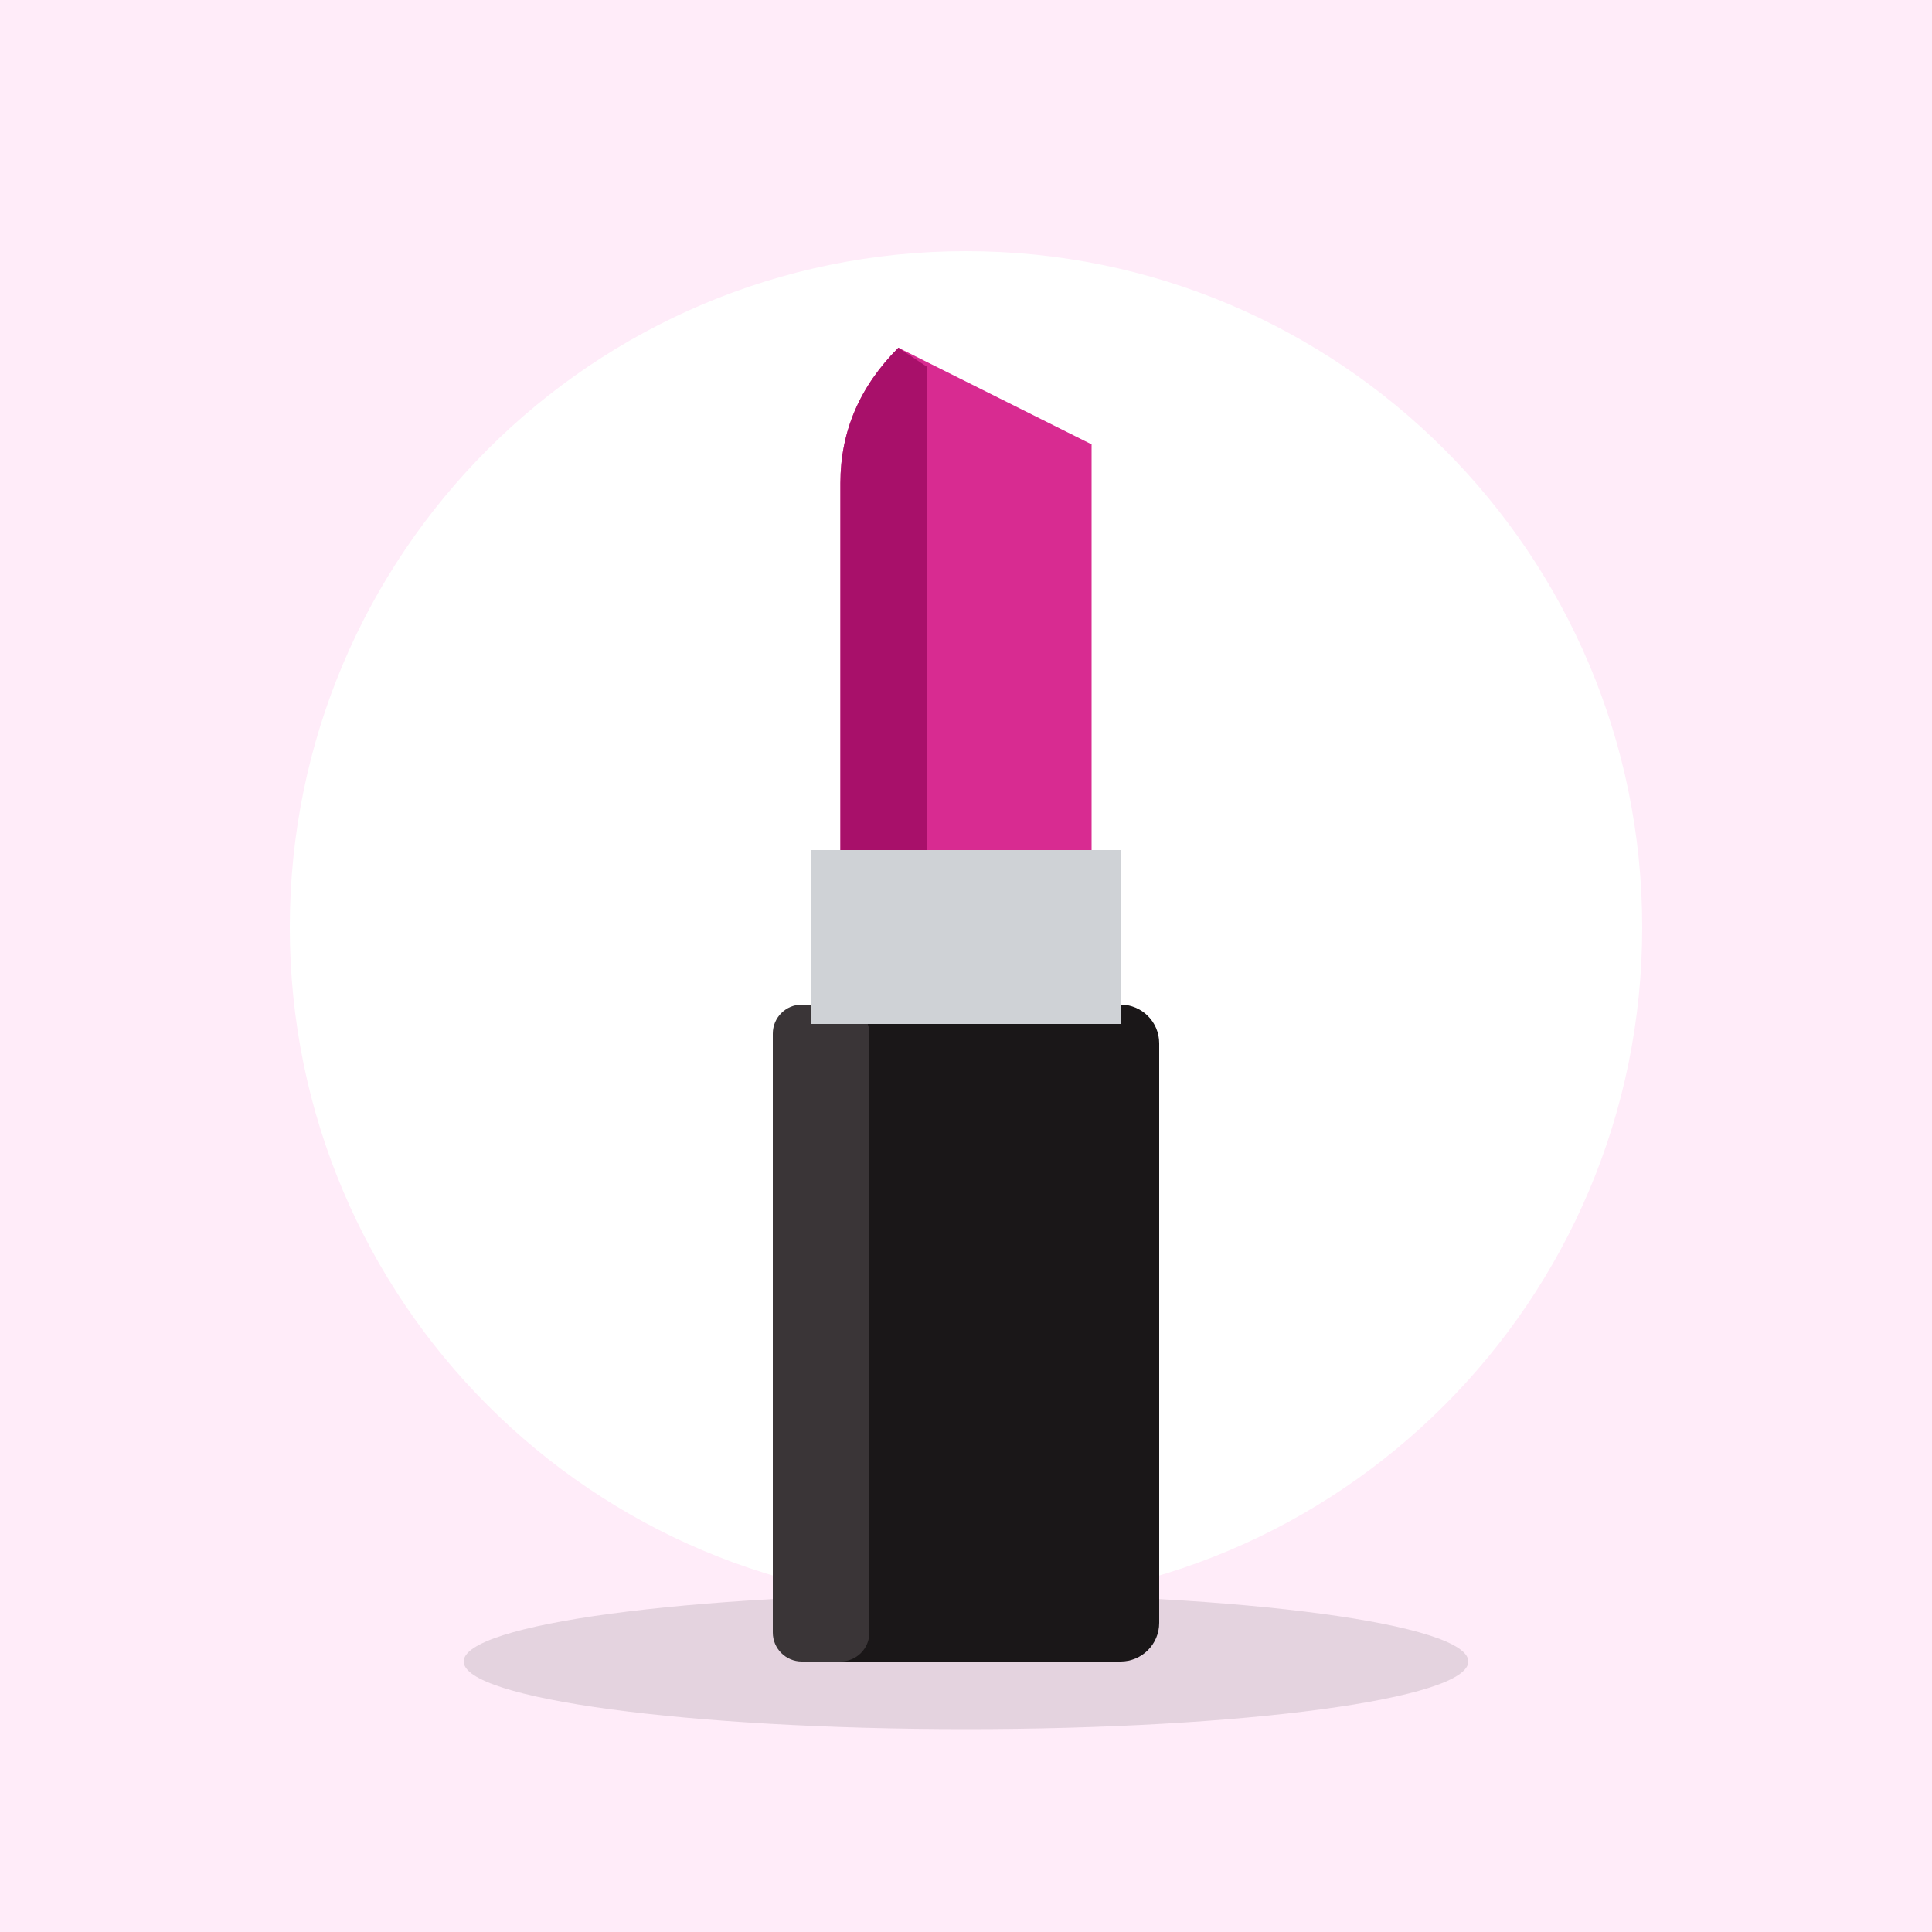
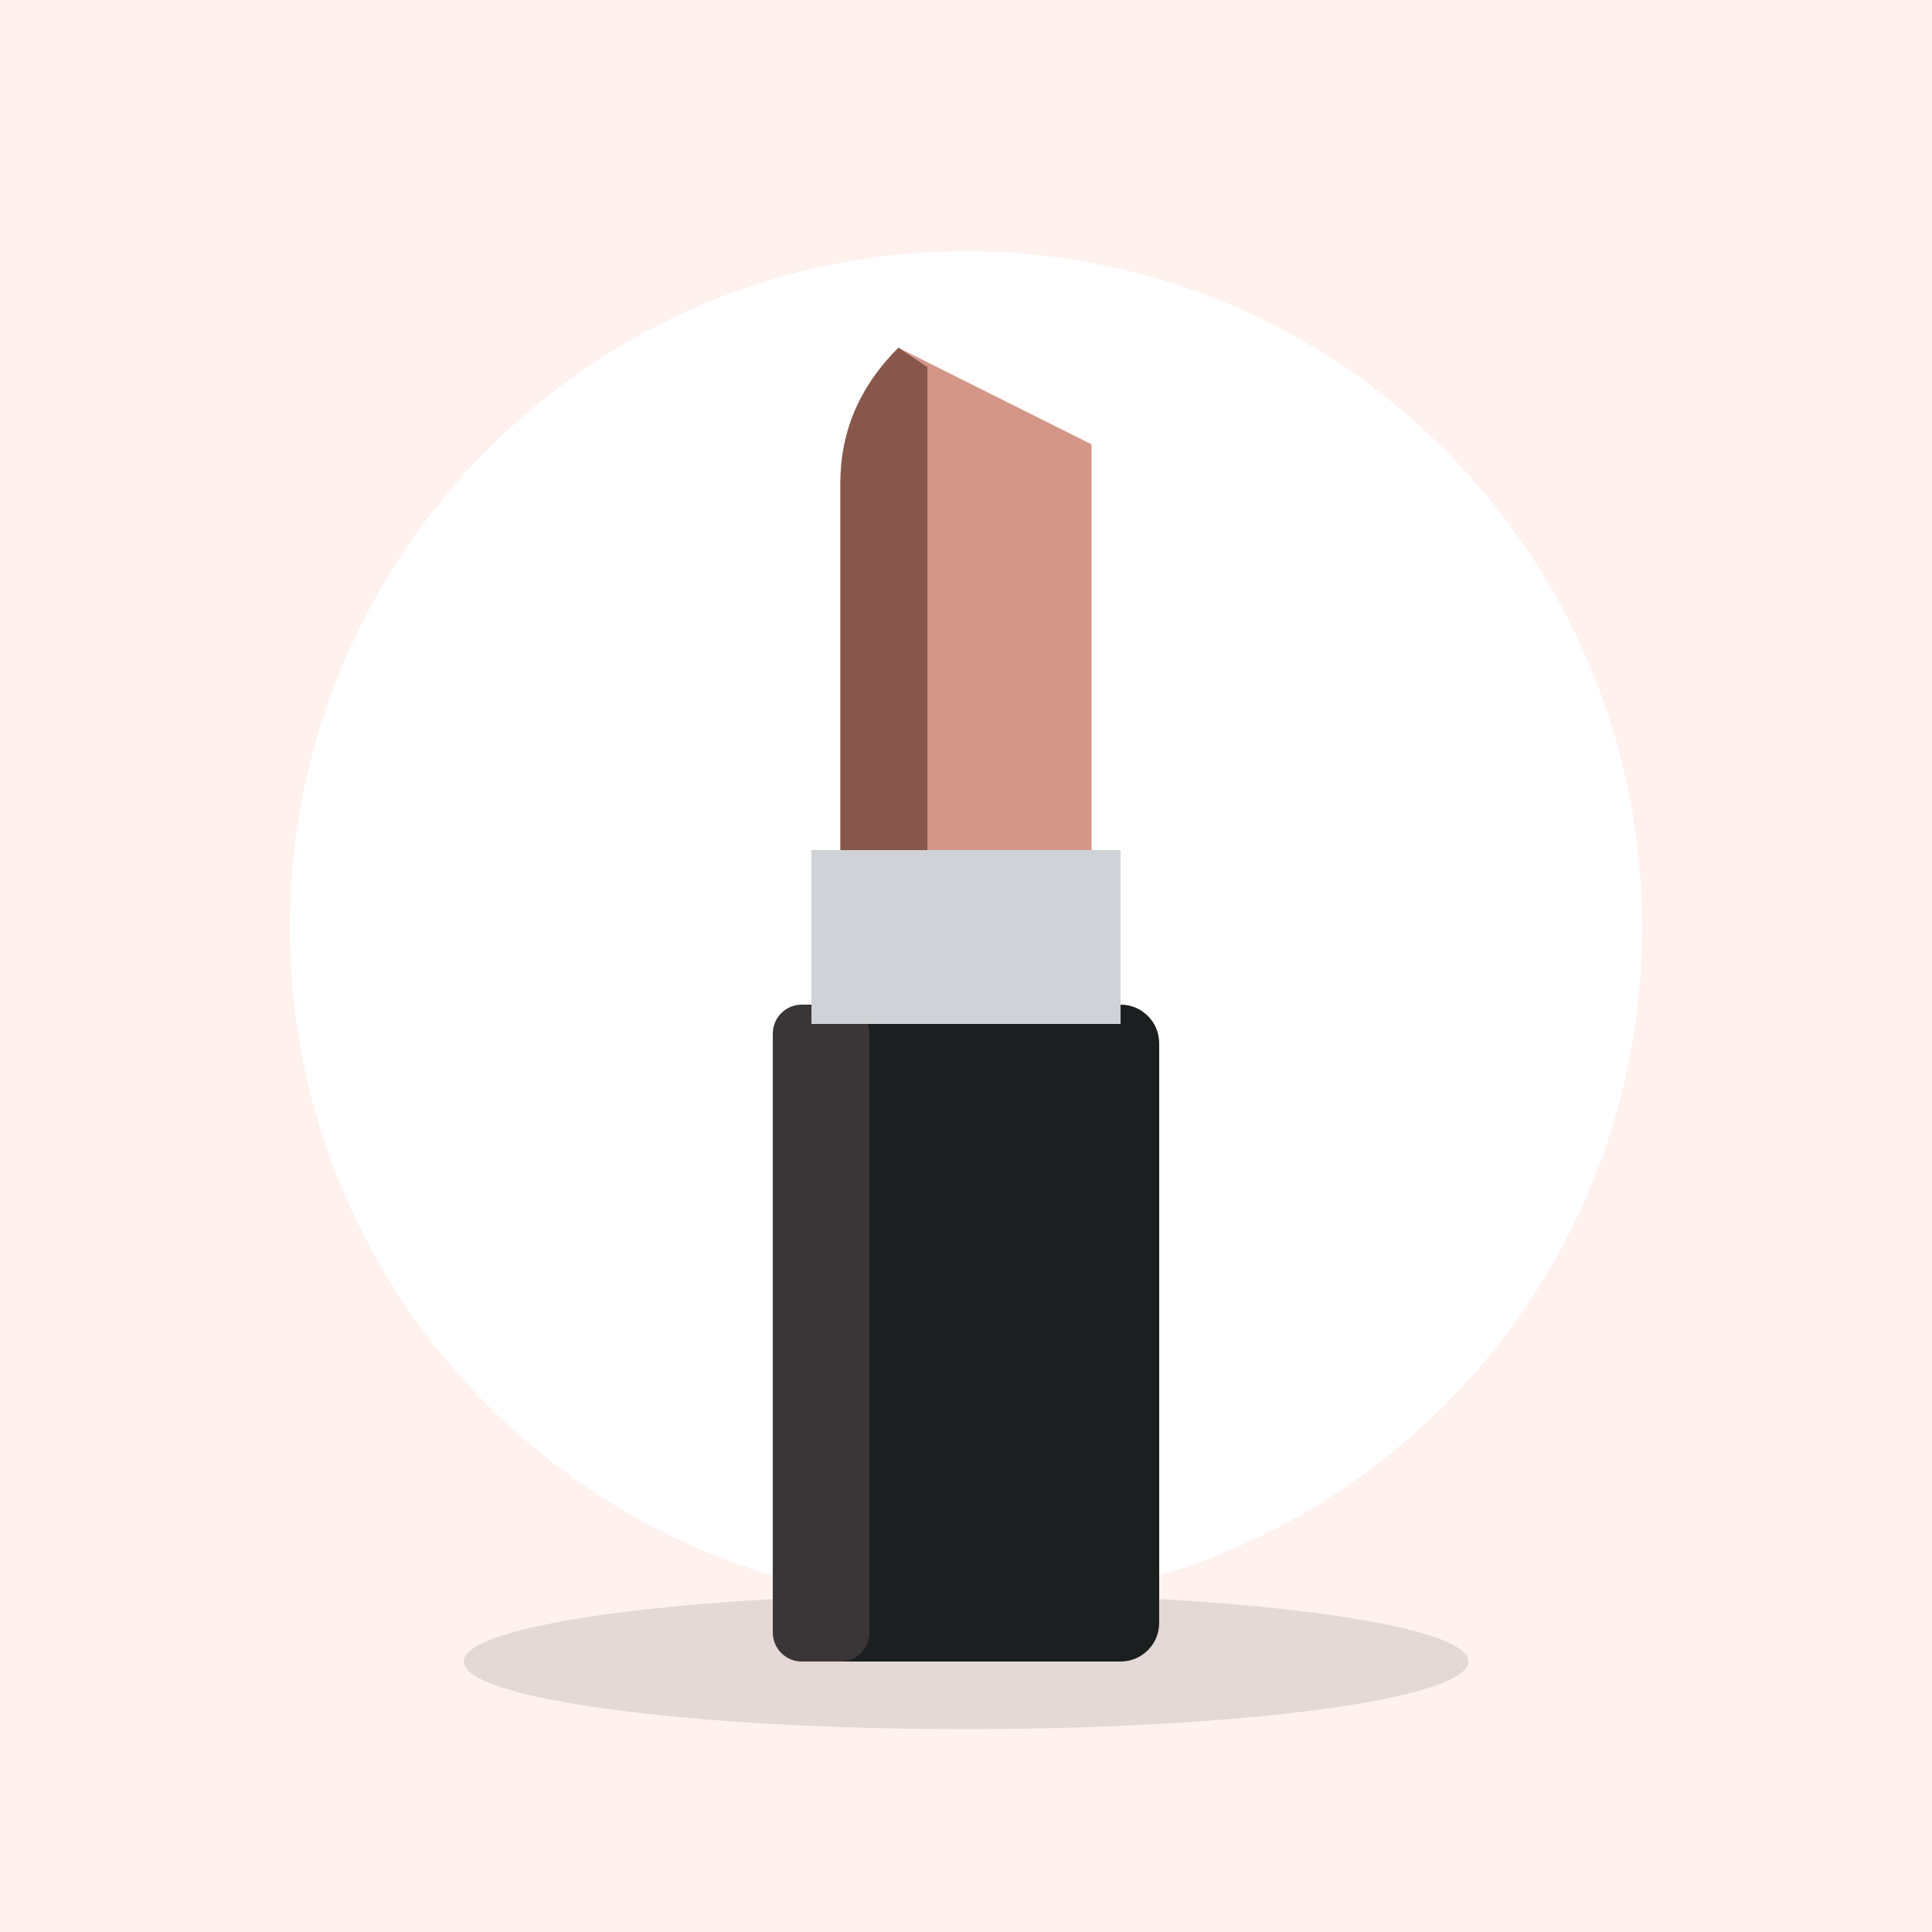
<svg xmlns="http://www.w3.org/2000/svg" viewBox="0 0 200 200">
-   <rect width="200" height="200" fill="#ffecf9" />
+   <rect width="200" height="200" fill="#fff1ee" />
  <circle cx="100" cy="96" r="70" fill="#fff" />
-   <ellipse cx="100" cy="172" rx="52" ry="7" fill="#1a1718" opacity=".12" />
-   <rect x="80" y="104" width="40" height="68" rx="4" fill="#1a1718" />
+   <ellipse cx="100" cy="172" rx="52" ry="7" fill="#1c1f20" opacity=".12" />
+   <rect x="80" y="104" width="40" height="68" rx="4" fill="#1c1f20" />
  <rect x="80" y="104" width="10" height="68" rx="3" fill="#3a3537" />
  <rect x="84" y="88" width="32" height="18" fill="#cfd2d6" />
-   <path d="M87 88V50q0-8 6-14l20 10v42Z" fill="#d82b91" />
-   <path d="M87 88V50q0-8 6-14l3 2v50Z" fill="#a8106a" />
+   <path d="M87 88V50q0-8 6-14l20 10v42Z" fill="#d39689" />
+   <path d="M87 88V50q0-8 6-14l3 2v50Z" fill="#87574c" />
</svg>
